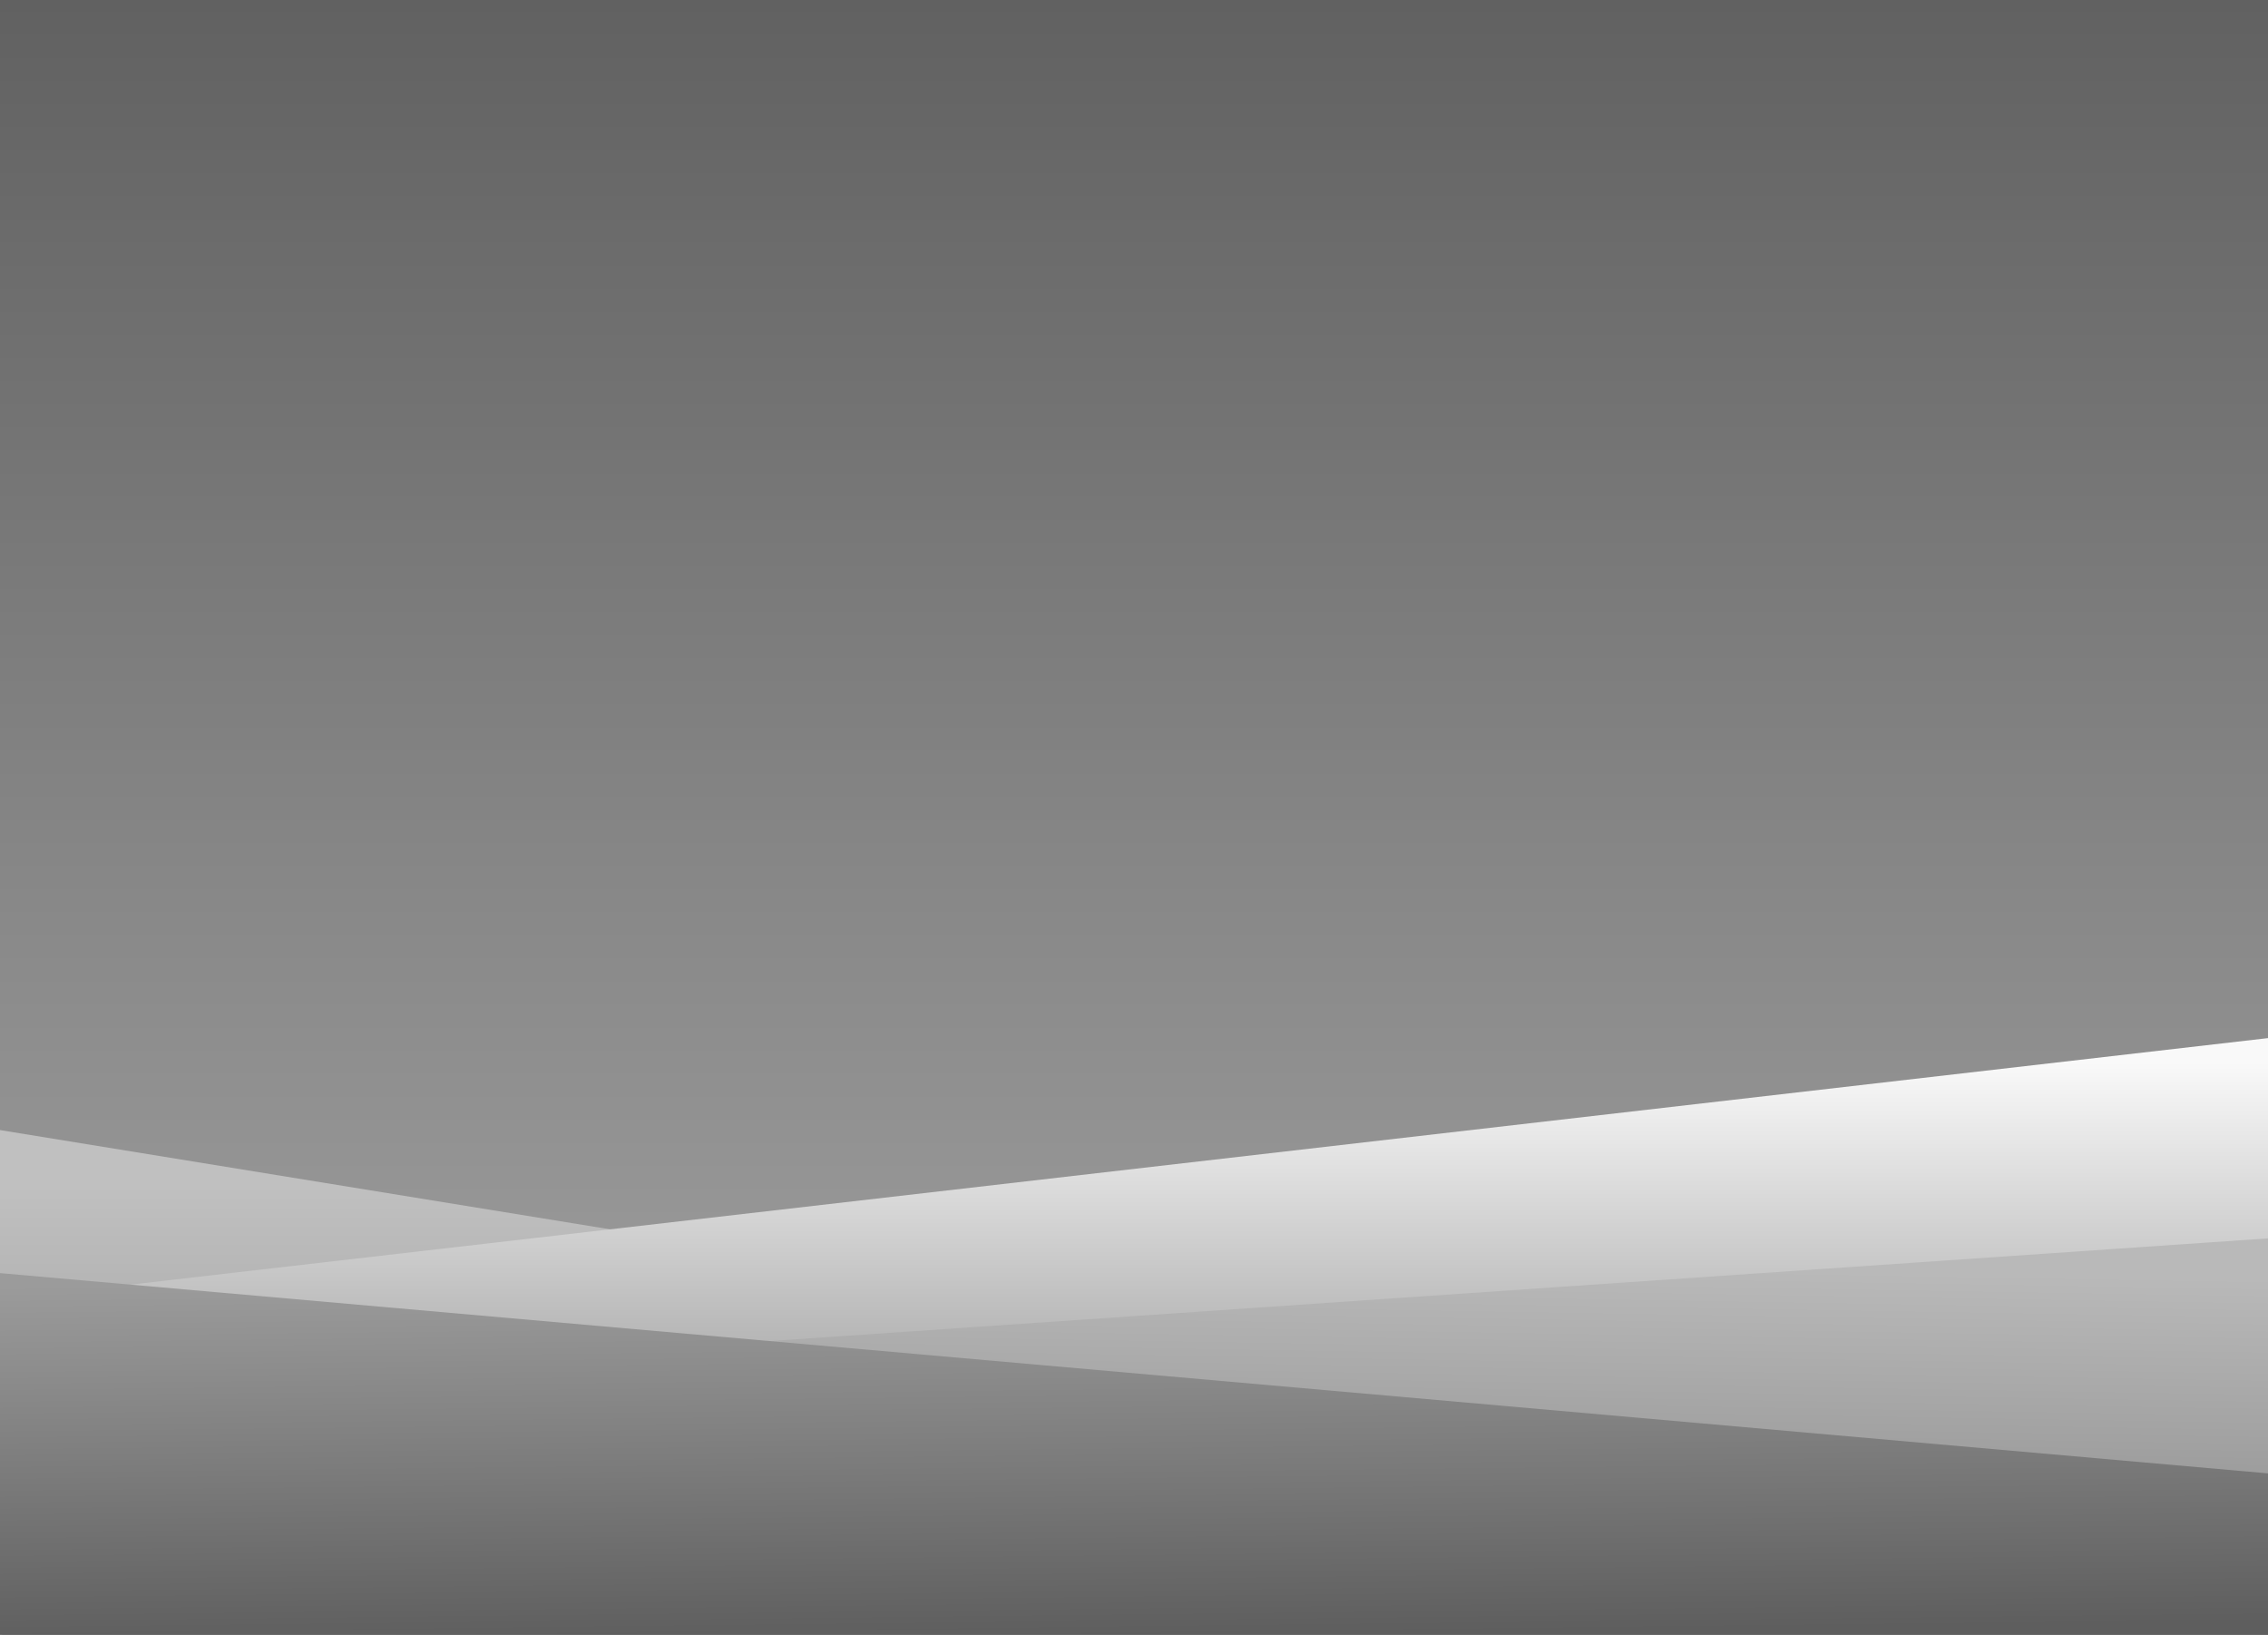
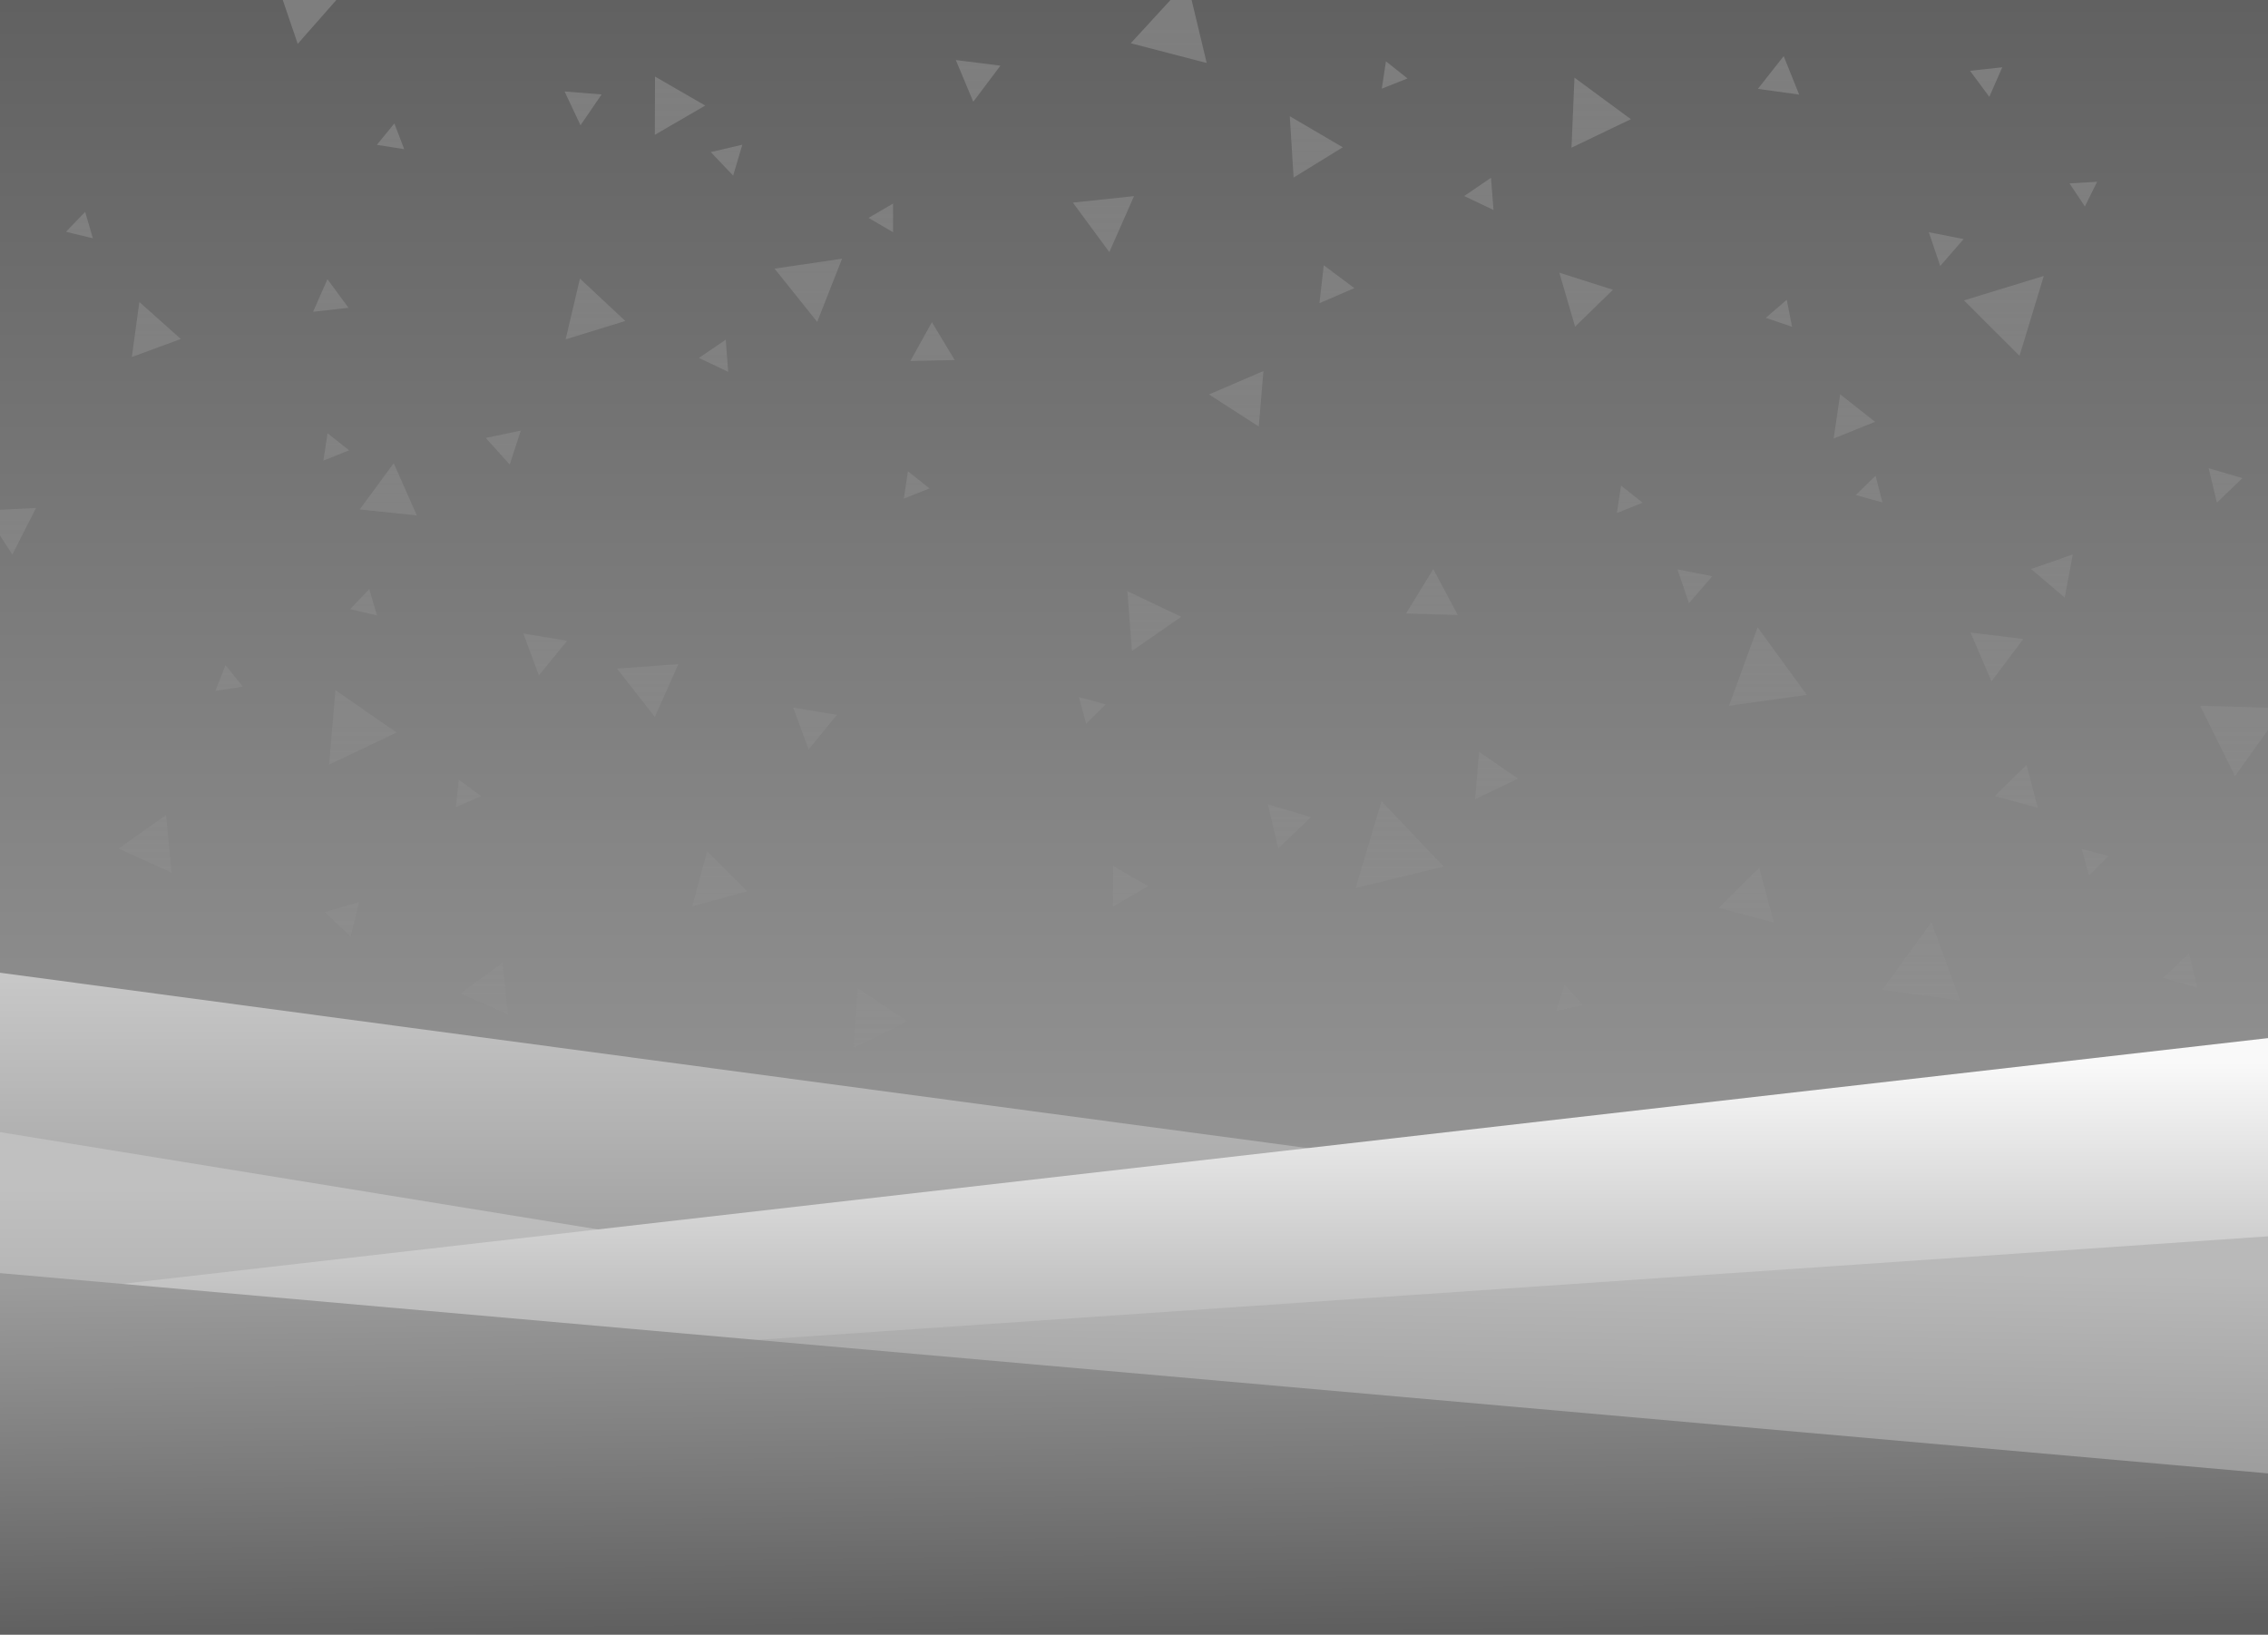
<svg xmlns="http://www.w3.org/2000/svg" width="1110" height="800" viewBox="0 0 1110 800" fill="none">
-   <rect width="1110" height="800" fill="url(#paint0_linear)" />
-   <path d="M0 553L836 689L1081 779L0 707V553Z" fill="url(#paint1_linear)" />
-   <path d="M0 636L1110 508V656L0 767V636Z" fill="url(#paint2_linear)" />
-   <path d="M1 682L1110 606V800H1V682Z" fill="url(#paint3_linear)" />
-   <path d="M0 623L1110 721V800H0V623Z" fill="url(#paint4_linear)" />
+   <mask id="mask0" mask-type="alpha" maskUnits="userSpaceOnUse" x="0" y="0" width="1110" height="800">
+     <rect width="1110" height="800" fill="#C4C4C4" />
+   </mask>
+   <g mask="url(#mask0)">
+     <rect width="1110" height="800" fill="url(#paint0_linear)" />
+     <path d="M0 476L835.227 588L1080 678L0 606V476Z" fill="url(#paint1_linear)" />
+     <path d="M0 554L836 690L1081 780L0 708V554Z" fill="url(#paint2_linear)" />
+     <path d="M1 635L1110 508V656L1 766V635Z" fill="url(#paint3_linear)" />
+     <path d="M1 681L1110 605V799H1V681Z" fill="url(#paint4_linear)" />
+     <path d="M0 623L1110 721V800H0V623Z" fill="url(#paint5_linear)" />
+     <path fill-rule="evenodd" clip-rule="evenodd" d="M145.708 21.468L169.186 -5.203L134.309 -12L145.708 21.468ZM590.583 30.821L581.062 -8.923L553.407 21.167L590.583 30.821ZM872.97 27.463L860.34 43.483L880.545 46.295L872.97 27.463ZM678.305 30L676.275 43.386L688.854 38.379L678.305 30ZM276.311 44.759L284.106 61.292L294.44 46.215L276.311 44.759ZM1080.95 229.132L1084.99 245.971L1097.48 233.98L1080.95 229.132ZM625.618 415.146L620.517 393.626L641.617 399.876L625.618 415.146ZM1071.35 466.507L1058.7 478.519L1075.45 483.377L1071.35 466.507ZM949.585 130.155L943.996 113.627L961.03 116.985L949.585 130.155ZM160.26 136.626L153.213 152.588L170.548 150.611L160.26 136.626ZM158.952 446.327L175.702 441.441L171.627 458.318L158.952 446.327ZM820.996 278.627L826.585 295.155L838.03 281.985L820.996 278.627ZM442.343 244.013L444.373 230.626L454.922 239.006L442.343 244.013ZM193.015 60.402L184.439 70.879L197.813 72.991L193.015 60.402ZM908.24 242.253L917.932 232.799L921.294 245.845L908.24 242.253ZM990.221 312.716L964.405 309.498L974.664 333.406L990.221 312.716ZM158.274 225.386L160.305 212L170.854 220.379L158.274 225.386ZM41.677 103.677L32.289 113.433L45.451 116.609L41.677 103.677ZM105.408 338.08L110.378 325.486L118.788 336.011L105.408 338.08ZM180.708 288.286L171.366 298.086L184.542 301.201L180.708 288.286ZM791.343 251.013L793.373 237.626L803.922 246.006L791.343 251.013ZM864.232 155.54L874.469 146.678L877.05 159.9L864.232 155.54ZM1026.38 88.945L1012.86 89.749L1020.38 101.009L1026.38 88.945ZM425.069 106.626L437.069 99.626V113.626L425.069 106.626ZM541.104 344.682L528.037 341.14L531.578 354.208L541.104 344.682ZM224.548 381.542L235.448 389.573L223.119 395.006L224.548 381.542ZM1031.9 418.931L1018.83 415.39L1022.37 428.458L1031.9 418.931ZM765.73 481.805L774.82 491.84L761.658 494.718L765.73 481.805ZM544.781 423.765L544.724 443.624L561.894 433.645L544.781 423.765ZM994.07 278.45L1014.45 271.33L1010.51 292.447L994.07 278.45ZM176.06 249.292L192.696 226.66L203.996 252.222L176.06 249.292ZM17.64 248.571L-8 249.843L6.045 271.332L17.64 248.571ZM445.536 176.662L456.091 157.674L467.255 176.184L445.536 176.662ZM412.114 126.601L379.08 131.458L399.953 157.518L412.114 126.601ZM161.064 374.173L164.182 337.735L194.09 358.465L161.064 374.173ZM283.84 136.318L276.84 166.05L306.038 157.078L283.84 136.318ZM591.698 193.015L618.35 181.571L616.073 208.735L591.698 193.015ZM959.331 489.608L945.255 451.24L921.285 484.341L959.331 489.608ZM860.221 306.974L884.26 340.024L846.225 345.371L860.221 306.974ZM1117.63 346.546L1093.85 379.778L1076.78 345.368L1117.63 346.546ZM988.383 174.13L1000.28 135.032L961.203 146.992L988.383 174.13ZM301.973 327.173L331.971 325.029L320.501 350.862L301.973 327.173ZM88.493 165.882L68.207 147.78L64.517 174.717L88.493 165.882ZM631.239 56.869L657.188 72.074L633.114 86.886L631.239 56.869ZM419.709 483.552L417.825 512.84L444.055 499.676L419.709 483.552ZM663.454 434.578L676.13 392.061L706.553 424.05L663.454 434.578ZM320.573 37.464L320.491 65.986L345.152 51.654L320.573 37.464ZM476.336 49.79L467.801 29.387L489.637 32.12L476.336 49.79ZM81.27 398.82L58.029 415.264L83.958 427.021L81.27 398.82ZM395.775 366.713L388.177 346.221L409.626 349.808L395.775 366.713ZM256.126 310L263.724 330.492L277.575 313.586L256.126 310ZM897.424 214.591L900.606 192.969L917.694 206.419L897.424 214.591ZM991.834 374.26L976.235 389.567L997.324 395.301L991.834 374.26ZM721.949 391.078L723.887 367.884L742.948 381.038L721.949 391.078ZM355.188 166.227L342.07 175.155L356.401 181.969L355.188 166.227ZM347.873 74.434L363.319 70.8L358.81 85.931L347.873 74.434ZM254.887 210.726L237.71 214.297L249.466 227.319L254.887 210.726ZM716.606 95.929L729.724 87L730.937 102.743L716.606 95.929ZM979.94 32.929L964.164 34.639L973.607 47.392L979.94 32.929ZM525.086 99.146L555.008 95.981L542.928 123.375L525.086 99.146ZM662.838 140.996L647.868 129.796L645.76 148.373L662.838 140.996ZM701.475 278.508L713.485 300.997L688.128 300.231L701.475 278.508ZM245.933 471.049L248.628 496.402L225.411 486.177L245.933 471.049ZM789.396 141.794L763.167 133.436L770.878 159.862L789.396 141.794ZM770.568 37.994L798.189 58.334L769.117 72.266L770.568 37.994ZM346.082 416.537L338.773 443.507L365.743 436.198L346.082 416.537ZM841.157 444.27L860.973 424.568L868.169 451.425L841.157 444.27ZM551.749 289.294L554.011 318.554L578.125 301.826L551.749 289.294Z" fill="url(#paint6_linear)" />
+   </g>
  <defs>
    <linearGradient id="paint0_linear" x1="555" y1="0" x2="555" y2="678" gradientUnits="userSpaceOnUse">
      <stop stop-color="#616161" />
      <stop offset="1" stop-color="#9D9D9D" />
    </linearGradient>
-     <linearGradient id="paint1_linear" x1="191" y1="580" x2="191" y2="738" gradientUnits="userSpaceOnUse">
+     <linearGradient id="paint1_linear" x1="190.823" y1="479" x2="190.823" y2="637" gradientUnits="userSpaceOnUse">
+       <stop stop-color="#C7C7C7" />
+       <stop offset="1" stop-color="#999999" />
+     </linearGradient>
+     <linearGradient id="paint2_linear" x1="191" y1="581" x2="191" y2="739" gradientUnits="userSpaceOnUse">
      <stop stop-color="#C0C0C0" />
      <stop offset="1" stop-color="#9D9D9D" />
    </linearGradient>
-     <linearGradient id="paint2_linear" x1="709" y1="742" x2="709" y2="520" gradientUnits="userSpaceOnUse">
+     <linearGradient id="paint3_linear" x1="708.35" y1="742" x2="708.35" y2="520" gradientUnits="userSpaceOnUse">
      <stop stop-color="#8C8C8C" />
      <stop offset="1" stop-color="#F9F9F9" />
    </linearGradient>
-     <linearGradient id="paint3_linear" x1="826" y1="621" x2="823" y2="800" gradientUnits="userSpaceOnUse">
+     <linearGradient id="paint4_linear" x1="825.744" y1="620" x2="822.747" y2="799" gradientUnits="userSpaceOnUse">
      <stop stop-color="#B9B9B9" />
      <stop offset="1" stop-color="#858585" />
    </linearGradient>
-     <linearGradient id="paint4_linear" x1="565" y1="623" x2="567" y2="800" gradientUnits="userSpaceOnUse">
+     <linearGradient id="paint5_linear" x1="565" y1="623" x2="567" y2="800" gradientUnits="userSpaceOnUse">
      <stop stop-color="#9B9B9B" />
      <stop offset="1" stop-color="#5E5E5E" />
    </linearGradient>
+     <linearGradient id="paint6_linear" x1="545.202" y1="7" x2="545.202" y2="568.463" gradientUnits="userSpaceOnUse">
+       <stop stop-color="#7E7E7E" />
+       <stop offset="1" stop-color="#9F9F9F" stop-opacity="0" />
+     </linearGradient>
  </defs>
</svg>
